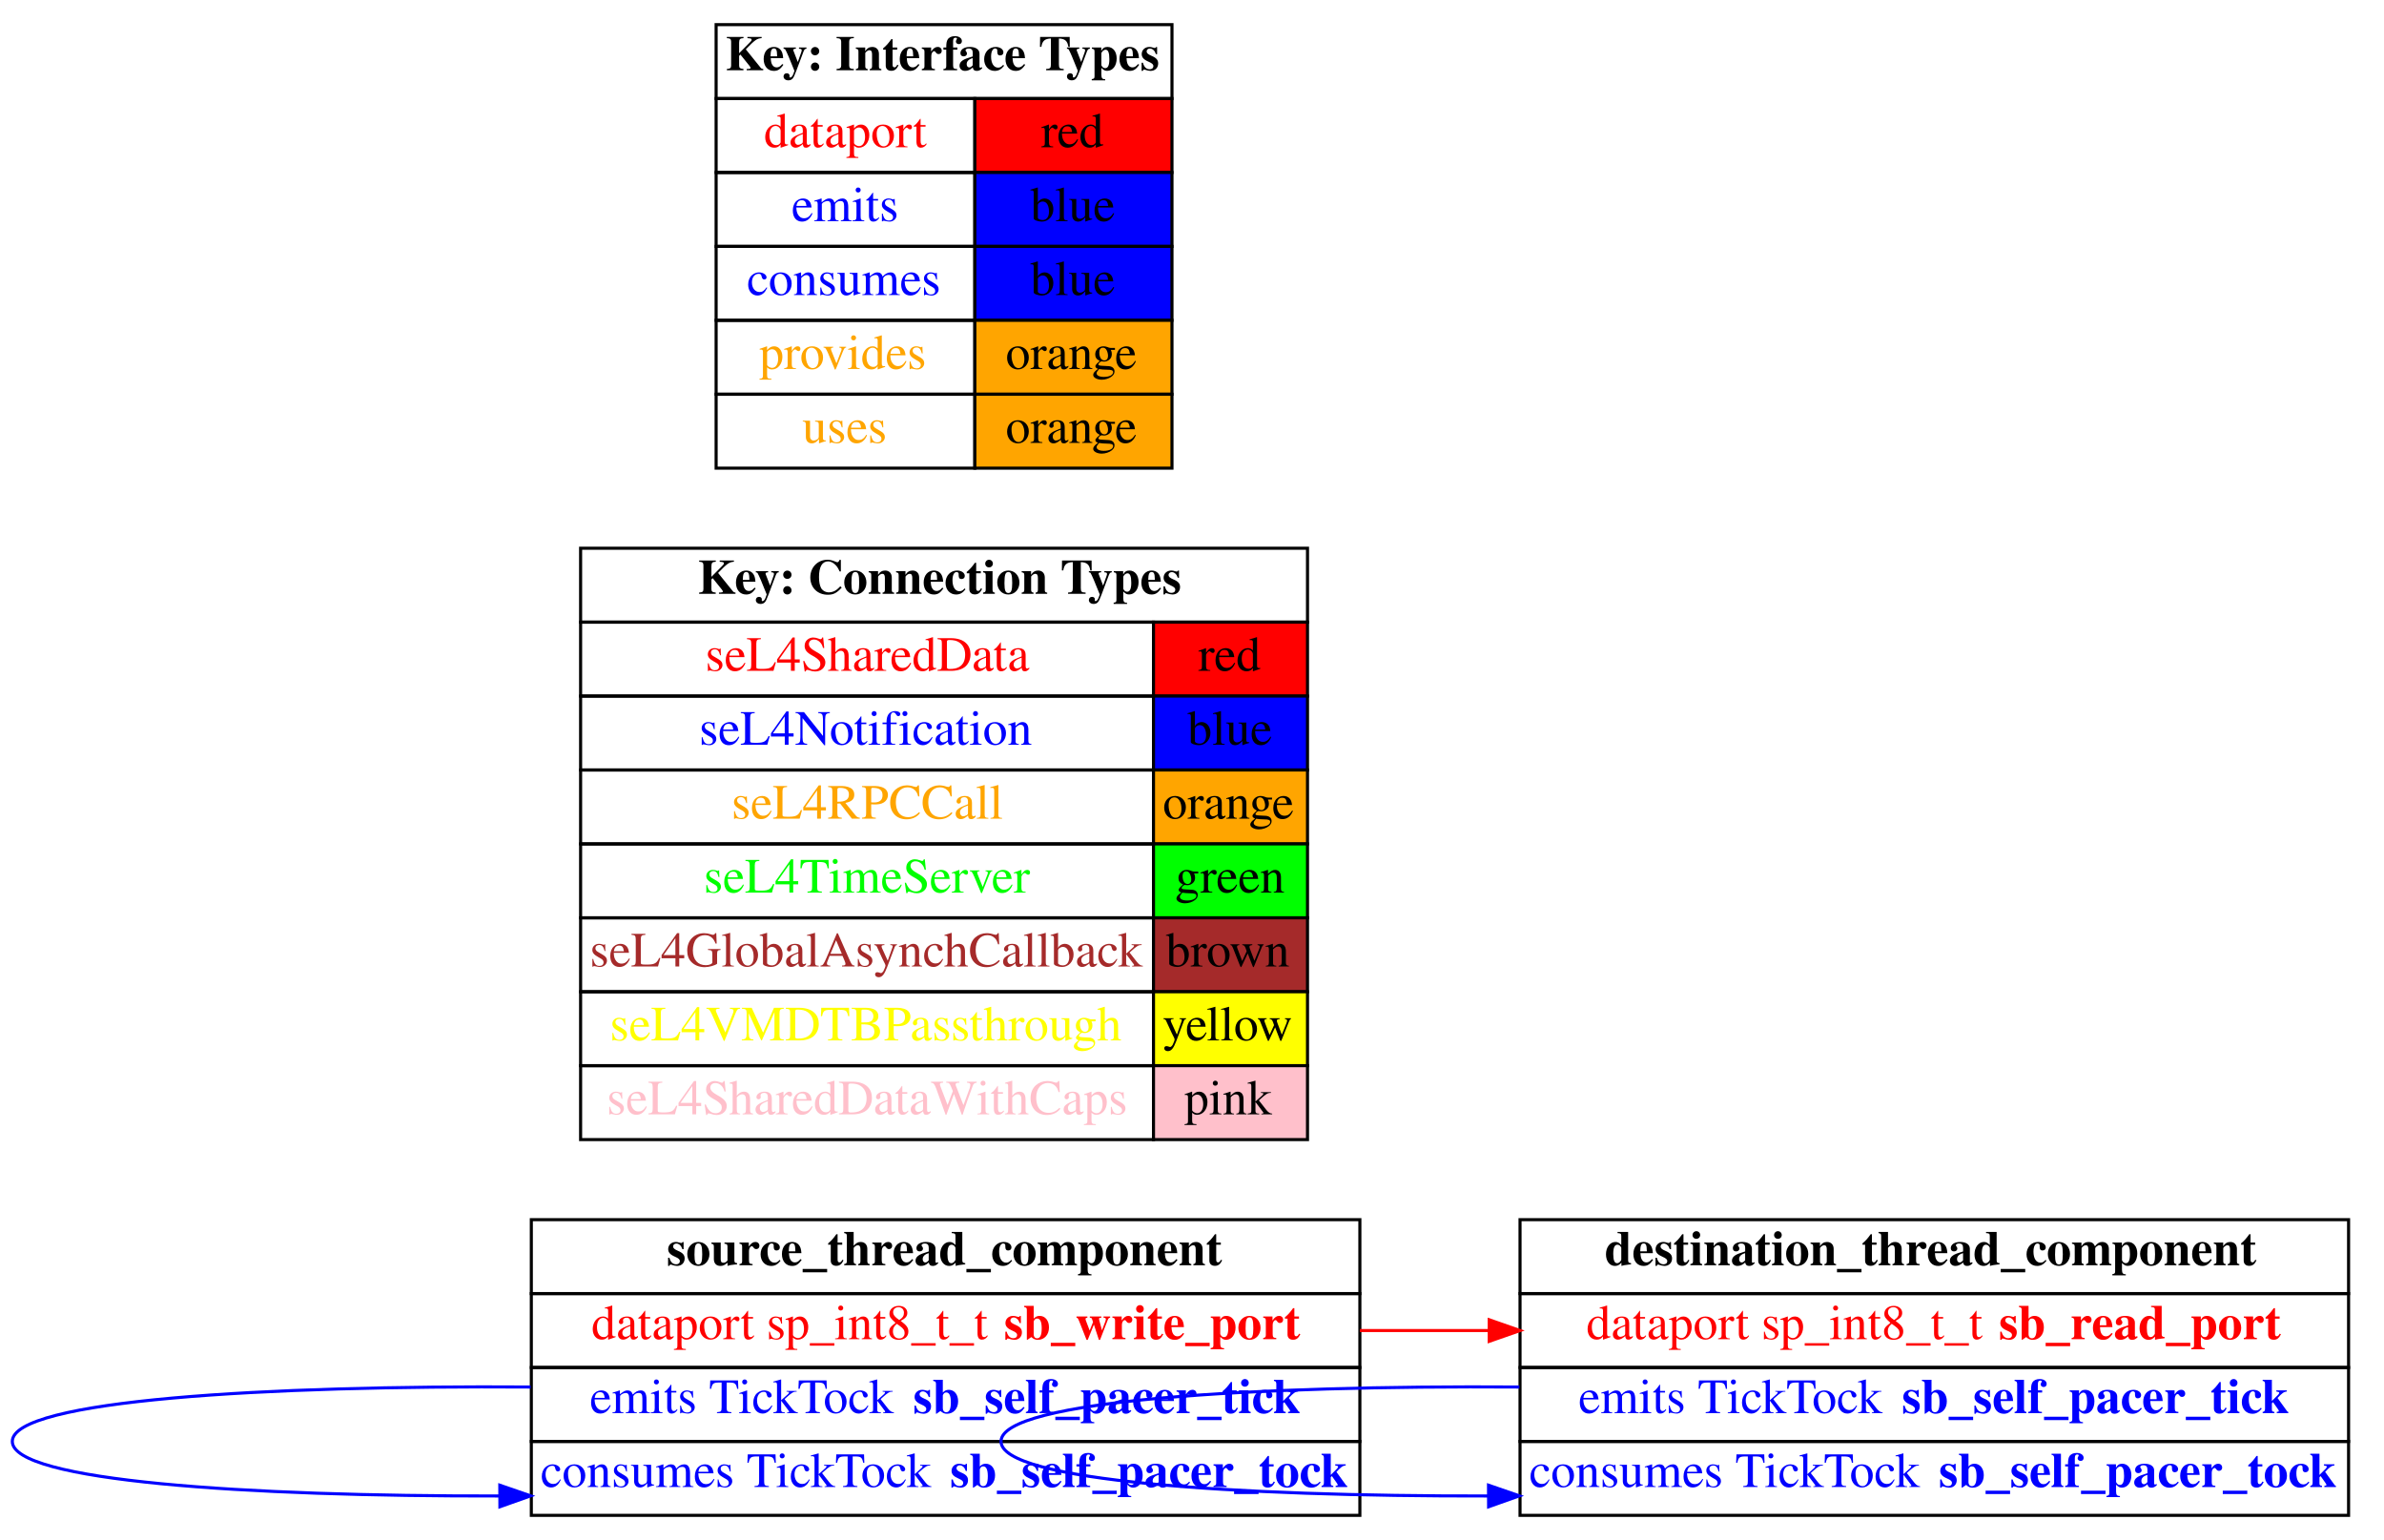
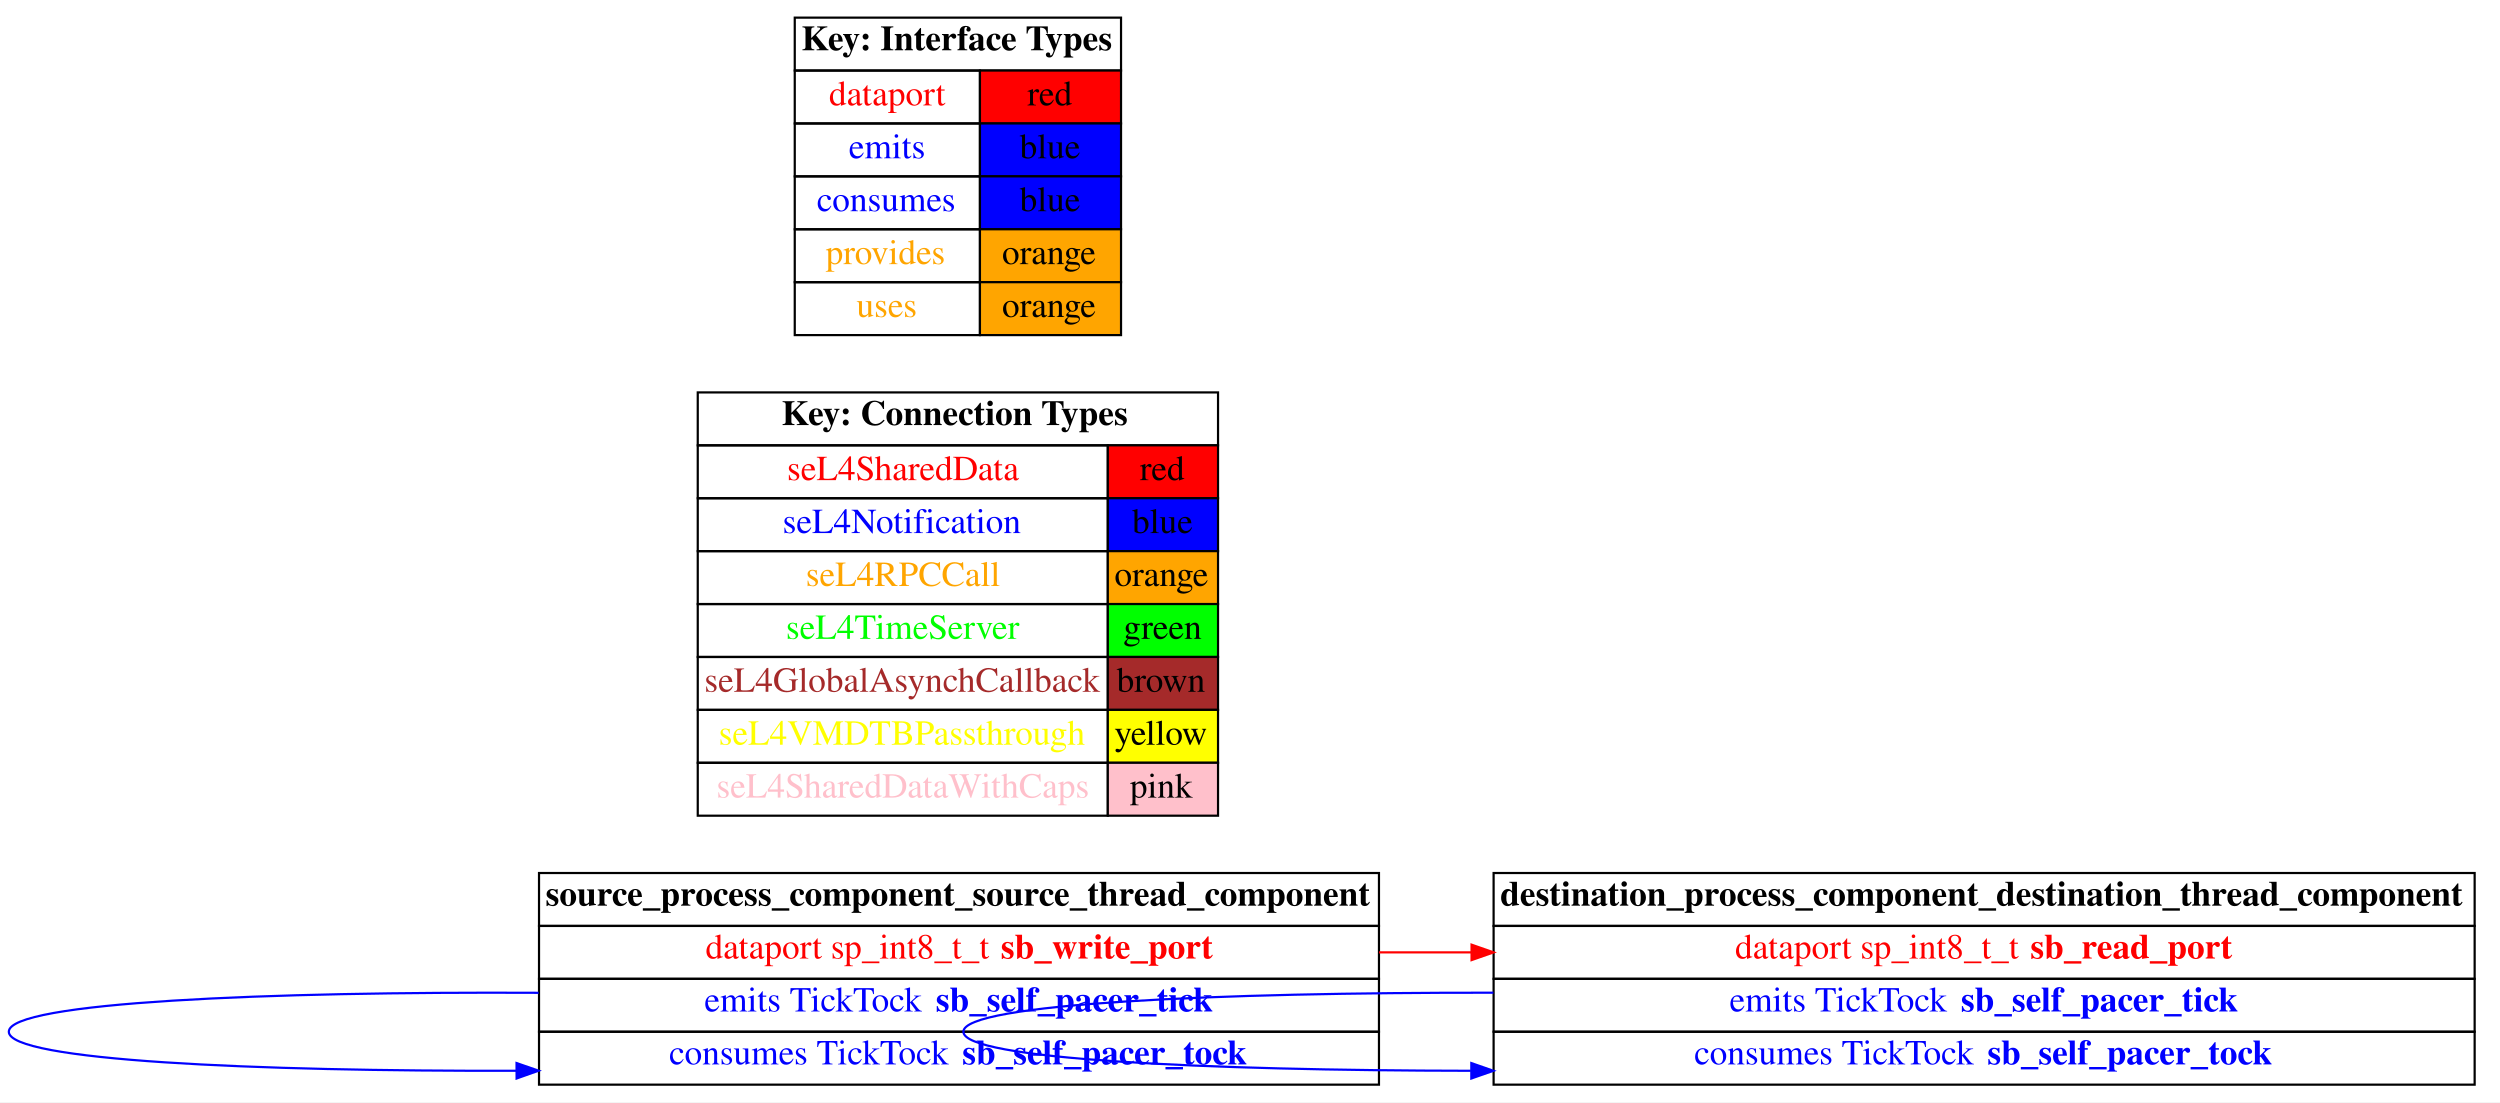
- <svg xmlns="http://www.w3.org/2000/svg" width="774pt" height="500pt" viewBox="0.00 0.00 774.00 500.00">
+ <svg xmlns="http://www.w3.org/2000/svg" width="1134pt" height="500pt" viewBox="0.00 0.00 1134.00 500.00">
  <g id="graph0" class="graph" transform="scale(1 1) rotate(0) translate(4 496)">
-     <polygon fill="#ffffff" stroke="transparent" points="-4,4 -4,-496 770,-496 770,4 -4,4" />
+     <polygon fill="#ffffff" stroke="transparent" points="-4,4 -4,-496 1130,-496 1130,4 -4,4" />
    <g id="node1" class="node">
-       <polygon fill="none" stroke="#000000" points="168.5,-76 168.5,-100 437.5,-100 437.5,-76 168.5,-76" />
-       <text text-anchor="start" x="212.5" y="-85.2" font-family="Times,serif" font-weight="bold" font-size="16.00" fill="#000000">source_thread_component</text>
-       <polygon fill="none" stroke="#000000" points="168.5,-52 168.5,-76 437.5,-76 437.5,-52 168.5,-52" />
-       <text text-anchor="start" x="188" y="-61.2" font-family="Times,serif" font-size="16.00" fill="#ff0000">dataport sp_int8_t_t </text>
-       <text text-anchor="start" x="322" y="-61.2" font-family="Times,serif" font-weight="bold" font-size="16.00" fill="#ff0000">sb_write_port</text>
-       <polygon fill="none" stroke="#000000" points="168.5,-28 168.5,-52 437.5,-52 437.5,-28 168.5,-28" />
-       <text text-anchor="start" x="187.5" y="-37.2" font-family="Times,serif" font-size="16.00" fill="#0000ff">emits TickTock </text>
-       <text text-anchor="start" x="292.5" y="-37.2" font-family="Times,serif" font-weight="bold" font-size="16.00" fill="#0000ff">sb_self_pacer_tick</text>
-       <polygon fill="none" stroke="#000000" points="168.5,-4 168.5,-28 437.5,-28 437.5,-4 168.5,-4" />
-       <text text-anchor="start" x="171.5" y="-13.2" font-family="Times,serif" font-size="16.00" fill="#0000ff">consumes TickTock </text>
-       <text text-anchor="start" x="304.5" y="-13.2" font-family="Times,serif" font-weight="bold" font-size="16.00" fill="#0000ff">sb_self_pacer_tock</text>
+       <polygon fill="none" stroke="#000000" points="240.5,-76 240.5,-100 621.5,-100 621.5,-76 240.5,-76" />
+       <text text-anchor="start" x="243.5" y="-85.2" font-family="Times,serif" font-weight="bold" font-size="16.00" fill="#000000">source_process_component_source_thread_component</text>
+       <polygon fill="none" stroke="#000000" points="240.5,-52 240.5,-76 621.5,-76 621.5,-52 240.5,-52" />
+       <text text-anchor="start" x="316" y="-61.2" font-family="Times,serif" font-size="16.00" fill="#ff0000">dataport sp_int8_t_t </text>
+       <text text-anchor="start" x="450" y="-61.2" font-family="Times,serif" font-weight="bold" font-size="16.00" fill="#ff0000">sb_write_port</text>
+       <polygon fill="none" stroke="#000000" points="240.5,-28 240.5,-52 621.5,-52 621.5,-28 240.5,-28" />
+       <text text-anchor="start" x="315.5" y="-37.2" font-family="Times,serif" font-size="16.00" fill="#0000ff">emits TickTock </text>
+       <text text-anchor="start" x="420.5" y="-37.2" font-family="Times,serif" font-weight="bold" font-size="16.00" fill="#0000ff">sb_self_pacer_tick</text>
+       <polygon fill="none" stroke="#000000" points="240.5,-4 240.5,-28 621.5,-28 621.5,-4 240.5,-4" />
+       <text text-anchor="start" x="299.5" y="-13.2" font-family="Times,serif" font-size="16.00" fill="#0000ff">consumes TickTock </text>
+       <text text-anchor="start" x="432.5" y="-13.2" font-family="Times,serif" font-weight="bold" font-size="16.00" fill="#0000ff">sb_self_pacer_tock</text>
    </g>
    <g id="conn2" class="edge">
-       <path fill="none" stroke="#0000ff" d="M168.283,-45.667C82.415,-46.243 0,-41.392 0,-28 0,-15.132 76.103,-10.149 158.241,-10.29" />
-       <polygon fill="#0000ff" stroke="#0000ff" points="158.268,-13.79 168.283,-10.333 158.298,-6.79 158.268,-13.79" />
+       <path fill="none" stroke="#0000ff" d="M240.315,-45.662C117.835,-46.273 0,-41.433 0,-28 0,-14.935 111.479,-9.998 230.281,-10.3" />
+       <polygon fill="#0000ff" stroke="#0000ff" points="230.302,-13.8 240.315,-10.338 230.328,-6.8 230.302,-13.8" />
    </g>
    <g id="node2" class="node">
-       <polygon fill="none" stroke="#000000" points="489.5,-76 489.5,-100 758.5,-100 758.5,-76 489.5,-76" />
-       <text text-anchor="start" x="517" y="-85.2" font-family="Times,serif" font-weight="bold" font-size="16.00" fill="#000000">destination_thread_component</text>
-       <polygon fill="none" stroke="#000000" points="489.5,-52 489.5,-76 758.5,-76 758.5,-52 489.5,-52" />
-       <text text-anchor="start" x="511" y="-61.2" font-family="Times,serif" font-size="16.00" fill="#ff0000">dataport sp_int8_t_t </text>
-       <text text-anchor="start" x="645" y="-61.2" font-family="Times,serif" font-weight="bold" font-size="16.00" fill="#ff0000">sb_read_port</text>
-       <polygon fill="none" stroke="#000000" points="489.5,-28 489.5,-52 758.5,-52 758.5,-28 489.5,-28" />
-       <text text-anchor="start" x="508.5" y="-37.2" font-family="Times,serif" font-size="16.00" fill="#0000ff">emits TickTock </text>
-       <text text-anchor="start" x="613.5" y="-37.2" font-family="Times,serif" font-weight="bold" font-size="16.00" fill="#0000ff">sb_self_pacer_tick</text>
-       <polygon fill="none" stroke="#000000" points="489.5,-4 489.5,-28 758.5,-28 758.5,-4 489.5,-4" />
-       <text text-anchor="start" x="492.5" y="-13.2" font-family="Times,serif" font-size="16.00" fill="#0000ff">consumes TickTock </text>
-       <text text-anchor="start" x="625.5" y="-13.2" font-family="Times,serif" font-weight="bold" font-size="16.00" fill="#0000ff">sb_self_pacer_tock</text>
+       <polygon fill="none" stroke="#000000" points="673.5,-76 673.5,-100 1118.5,-100 1118.5,-76 673.5,-76" />
+       <text text-anchor="start" x="676.5" y="-85.2" font-family="Times,serif" font-weight="bold" font-size="16.00" fill="#000000">destination_process_component_destination_thread_component</text>
+       <polygon fill="none" stroke="#000000" points="673.5,-52 673.5,-76 1118.5,-76 1118.5,-52 673.5,-52" />
+       <text text-anchor="start" x="783" y="-61.2" font-family="Times,serif" font-size="16.00" fill="#ff0000">dataport sp_int8_t_t </text>
+       <text text-anchor="start" x="917" y="-61.2" font-family="Times,serif" font-weight="bold" font-size="16.00" fill="#ff0000">sb_read_port</text>
+       <polygon fill="none" stroke="#000000" points="673.5,-28 673.5,-52 1118.5,-52 1118.5,-28 673.5,-28" />
+       <text text-anchor="start" x="780.5" y="-37.2" font-family="Times,serif" font-size="16.00" fill="#0000ff">emits TickTock </text>
+       <text text-anchor="start" x="885.5" y="-37.2" font-family="Times,serif" font-weight="bold" font-size="16.00" fill="#0000ff">sb_self_pacer_tick</text>
+       <polygon fill="none" stroke="#000000" points="673.5,-4 673.5,-28 1118.5,-28 1118.5,-4 673.5,-4" />
+       <text text-anchor="start" x="764.5" y="-13.2" font-family="Times,serif" font-size="16.00" fill="#0000ff">consumes TickTock </text>
+       <text text-anchor="start" x="897.5" y="-13.2" font-family="Times,serif" font-weight="bold" font-size="16.00" fill="#0000ff">sb_self_pacer_tock</text>
    </g>
    <g id="conn1" class="edge">
-       <path fill="none" stroke="#ff0000" d="M437.5,-64C456.819,-64 464.026,-64 479.372,-64" />
-       <polygon fill="#ff0000" stroke="#ff0000" points="479.5,-67.5 489.5,-64 479.5,-60.5 479.5,-67.5" />
+       <path fill="none" stroke="#ff0000" d="M621.5,-64C640.819,-64 648.027,-64 663.372,-64" />
+       <polygon fill="#ff0000" stroke="#ff0000" points="663.5,-67.5 673.5,-64 663.5,-60.5 663.5,-67.5" />
    </g>
    <g id="conn3" class="edge">
-       <path fill="none" stroke="#0000ff" d="M489.283,-45.667C403.416,-46.243 321,-41.392 321,-28 321,-15.132 397.103,-10.149 479.241,-10.29" />
-       <polygon fill="#0000ff" stroke="#0000ff" points="479.268,-13.79 489.283,-10.333 479.298,-6.79 479.268,-13.79" />
+       <path fill="none" stroke="#0000ff" d="M673.391,-45.711C548.42,-45.82 433,-40.828 433,-28 433,-15.523 542.194,-10.459 663.164,-10.291" />
+       <polygon fill="#0000ff" stroke="#0000ff" points="663.393,-13.792 673.391,-10.289 663.391,-6.792 663.393,-13.792" />
    </g>
    <g id="node3" class="node">
-       <polygon fill="none" stroke="#000000" points="184.5,-294 184.5,-318 420.5,-318 420.5,-294 184.5,-294" />
-       <text text-anchor="start" x="222.5" y="-303.2" font-family="Times,serif" font-weight="bold" font-size="16.00" fill="#000000">Key: Connection Types</text>
-       <polygon fill="none" stroke="#000000" points="184.5,-270 184.5,-294 370.5,-294 370.5,-270 184.5,-270" />
-       <text text-anchor="start" x="225" y="-278.2" font-family="Times,serif" font-size="16.00" fill="#ff0000">seL4SharedData</text>
-       <polygon fill="#ff0000" stroke="transparent" points="370.5,-270 370.5,-294 420.5,-294 420.5,-270 370.5,-270" />
-       <polygon fill="none" stroke="#000000" points="370.5,-270 370.5,-294 420.5,-294 420.5,-270 370.5,-270" />
-       <text text-anchor="start" x="385" y="-278.2" font-family="Times,serif" font-size="16.00" fill="#000000">red</text>
-       <polygon fill="none" stroke="#000000" points="184.5,-246 184.5,-270 370.5,-270 370.5,-246 184.5,-246" />
-       <text text-anchor="start" x="223" y="-254.2" font-family="Times,serif" font-size="16.00" fill="#0000ff">seL4Notification</text>
-       <polygon fill="#0000ff" stroke="transparent" points="370.5,-246 370.5,-270 420.5,-270 420.5,-246 370.5,-246" />
-       <polygon fill="none" stroke="#000000" points="370.5,-246 370.5,-270 420.5,-270 420.5,-246 370.5,-246" />
-       <text text-anchor="start" x="381.5" y="-254.2" font-family="Times,serif" font-size="16.00" fill="#000000">blue</text>
-       <polygon fill="none" stroke="#000000" points="184.5,-222 184.5,-246 370.5,-246 370.5,-222 184.5,-222" />
-       <text text-anchor="start" x="233.5" y="-230.2" font-family="Times,serif" font-size="16.00" fill="#ffa500">seL4RPCCall</text>
-       <polygon fill="#ffa500" stroke="transparent" points="370.5,-222 370.5,-246 420.5,-246 420.5,-222 370.5,-222" />
-       <polygon fill="none" stroke="#000000" points="370.5,-222 370.5,-246 420.5,-246 420.5,-222 370.5,-222" />
-       <text text-anchor="start" x="373.5" y="-230.2" font-family="Times,serif" font-size="16.00" fill="#000000">orange</text>
-       <polygon fill="none" stroke="#000000" points="184.5,-198 184.5,-222 370.5,-222 370.5,-198 184.5,-198" />
-       <text text-anchor="start" x="224.5" y="-206.2" font-family="Times,serif" font-size="16.00" fill="#00ff00">seL4TimeServer</text>
-       <polygon fill="#00ff00" stroke="transparent" points="370.5,-198 370.5,-222 420.5,-222 420.5,-198 370.5,-198" />
-       <polygon fill="none" stroke="#000000" points="370.5,-198 370.5,-222 420.5,-222 420.5,-198 370.5,-198" />
-       <text text-anchor="start" x="377.5" y="-206.2" font-family="Times,serif" font-size="16.00" fill="#000000">green</text>
-       <polygon fill="none" stroke="#000000" points="184.5,-174 184.5,-198 370.5,-198 370.5,-174 184.5,-174" />
-       <text text-anchor="start" x="187.5" y="-182.2" font-family="Times,serif" font-size="16.00" fill="#a52a2a">seL4GlobalAsynchCallback</text>
-       <polygon fill="#a52a2a" stroke="transparent" points="370.5,-174 370.5,-198 420.5,-198 420.5,-174 370.5,-174" />
-       <polygon fill="none" stroke="#000000" points="370.5,-174 370.5,-198 420.5,-198 420.5,-174 370.5,-174" />
-       <text text-anchor="start" x="374.5" y="-182.2" font-family="Times,serif" font-size="16.00" fill="#000000">brown</text>
-       <polygon fill="none" stroke="#000000" points="184.5,-150 184.5,-174 370.5,-174 370.5,-150 184.5,-150" />
-       <text text-anchor="start" x="194" y="-158.2" font-family="Times,serif" font-size="16.00" fill="#ffff00">seL4VMDTBPassthrough</text>
-       <polygon fill="#ffff00" stroke="transparent" points="370.5,-150 370.5,-174 420.5,-174 420.5,-150 370.5,-150" />
-       <polygon fill="none" stroke="#000000" points="370.5,-150 370.5,-174 420.5,-174 420.5,-150 370.5,-150" />
-       <text text-anchor="start" x="373.5" y="-158.2" font-family="Times,serif" font-size="16.00" fill="#000000">yellow</text>
-       <polygon fill="none" stroke="#000000" points="184.5,-126 184.5,-150 370.5,-150 370.5,-126 184.5,-126" />
-       <text text-anchor="start" x="193" y="-134.2" font-family="Times,serif" font-size="16.00" fill="#ffc0cb">seL4SharedDataWithCaps</text>
-       <polygon fill="#ffc0cb" stroke="transparent" points="370.5,-126 370.5,-150 420.5,-150 420.5,-126 370.5,-126" />
-       <polygon fill="none" stroke="#000000" points="370.5,-126 370.5,-150 420.5,-150 420.5,-126 370.5,-126" />
-       <text text-anchor="start" x="380.5" y="-134.2" font-family="Times,serif" font-size="16.00" fill="#000000">pink</text>
+       <polygon fill="none" stroke="#000000" points="312.5,-294 312.5,-318 548.5,-318 548.5,-294 312.5,-294" />
+       <text text-anchor="start" x="350.5" y="-303.2" font-family="Times,serif" font-weight="bold" font-size="16.00" fill="#000000">Key: Connection Types</text>
+       <polygon fill="none" stroke="#000000" points="312.5,-270 312.5,-294 498.5,-294 498.5,-270 312.5,-270" />
+       <text text-anchor="start" x="353" y="-278.2" font-family="Times,serif" font-size="16.00" fill="#ff0000">seL4SharedData</text>
+       <polygon fill="#ff0000" stroke="transparent" points="498.5,-270 498.5,-294 548.5,-294 548.5,-270 498.5,-270" />
+       <polygon fill="none" stroke="#000000" points="498.5,-270 498.5,-294 548.5,-294 548.5,-270 498.5,-270" />
+       <text text-anchor="start" x="513" y="-278.2" font-family="Times,serif" font-size="16.00" fill="#000000">red</text>
+       <polygon fill="none" stroke="#000000" points="312.5,-246 312.5,-270 498.5,-270 498.5,-246 312.5,-246" />
+       <text text-anchor="start" x="351" y="-254.2" font-family="Times,serif" font-size="16.00" fill="#0000ff">seL4Notification</text>
+       <polygon fill="#0000ff" stroke="transparent" points="498.5,-246 498.5,-270 548.5,-270 548.5,-246 498.5,-246" />
+       <polygon fill="none" stroke="#000000" points="498.5,-246 498.5,-270 548.5,-270 548.5,-246 498.5,-246" />
+       <text text-anchor="start" x="509.5" y="-254.2" font-family="Times,serif" font-size="16.00" fill="#000000">blue</text>
+       <polygon fill="none" stroke="#000000" points="312.5,-222 312.5,-246 498.5,-246 498.5,-222 312.5,-222" />
+       <text text-anchor="start" x="361.5" y="-230.2" font-family="Times,serif" font-size="16.00" fill="#ffa500">seL4RPCCall</text>
+       <polygon fill="#ffa500" stroke="transparent" points="498.5,-222 498.5,-246 548.5,-246 548.5,-222 498.5,-222" />
+       <polygon fill="none" stroke="#000000" points="498.5,-222 498.5,-246 548.5,-246 548.5,-222 498.5,-222" />
+       <text text-anchor="start" x="501.5" y="-230.2" font-family="Times,serif" font-size="16.00" fill="#000000">orange</text>
+       <polygon fill="none" stroke="#000000" points="312.5,-198 312.5,-222 498.5,-222 498.5,-198 312.5,-198" />
+       <text text-anchor="start" x="352.5" y="-206.2" font-family="Times,serif" font-size="16.00" fill="#00ff00">seL4TimeServer</text>
+       <polygon fill="#00ff00" stroke="transparent" points="498.5,-198 498.5,-222 548.5,-222 548.5,-198 498.5,-198" />
+       <polygon fill="none" stroke="#000000" points="498.5,-198 498.5,-222 548.5,-222 548.5,-198 498.5,-198" />
+       <text text-anchor="start" x="505.5" y="-206.2" font-family="Times,serif" font-size="16.00" fill="#000000">green</text>
+       <polygon fill="none" stroke="#000000" points="312.5,-174 312.5,-198 498.5,-198 498.5,-174 312.5,-174" />
+       <text text-anchor="start" x="315.5" y="-182.2" font-family="Times,serif" font-size="16.00" fill="#a52a2a">seL4GlobalAsynchCallback</text>
+       <polygon fill="#a52a2a" stroke="transparent" points="498.5,-174 498.5,-198 548.5,-198 548.5,-174 498.5,-174" />
+       <polygon fill="none" stroke="#000000" points="498.5,-174 498.5,-198 548.5,-198 548.5,-174 498.5,-174" />
+       <text text-anchor="start" x="502.5" y="-182.2" font-family="Times,serif" font-size="16.00" fill="#000000">brown</text>
+       <polygon fill="none" stroke="#000000" points="312.5,-150 312.5,-174 498.5,-174 498.5,-150 312.5,-150" />
+       <text text-anchor="start" x="322" y="-158.2" font-family="Times,serif" font-size="16.00" fill="#ffff00">seL4VMDTBPassthrough</text>
+       <polygon fill="#ffff00" stroke="transparent" points="498.5,-150 498.5,-174 548.5,-174 548.5,-150 498.5,-150" />
+       <polygon fill="none" stroke="#000000" points="498.5,-150 498.5,-174 548.5,-174 548.5,-150 498.5,-150" />
+       <text text-anchor="start" x="501.5" y="-158.2" font-family="Times,serif" font-size="16.00" fill="#000000">yellow</text>
+       <polygon fill="none" stroke="#000000" points="312.5,-126 312.5,-150 498.5,-150 498.5,-126 312.5,-126" />
+       <text text-anchor="start" x="321" y="-134.2" font-family="Times,serif" font-size="16.00" fill="#ffc0cb">seL4SharedDataWithCaps</text>
+       <polygon fill="#ffc0cb" stroke="transparent" points="498.5,-126 498.5,-150 548.5,-150 548.5,-126 498.5,-126" />
+       <polygon fill="none" stroke="#000000" points="498.5,-126 498.5,-150 548.5,-150 548.5,-126 498.5,-126" />
+       <text text-anchor="start" x="508.5" y="-134.2" font-family="Times,serif" font-size="16.00" fill="#000000">pink</text>
    </g>
    <g id="node4" class="node">
-       <polygon fill="none" stroke="#000000" points="228.5,-464 228.5,-488 376.5,-488 376.5,-464 228.5,-464" />
-       <text text-anchor="start" x="231.5" y="-473.2" font-family="Times,serif" font-weight="bold" font-size="16.00" fill="#000000">Key: Interface Types</text>
-       <polygon fill="none" stroke="#000000" points="228.5,-440 228.5,-464 312.5,-464 312.5,-440 228.5,-440" />
-       <text text-anchor="start" x="244" y="-448.2" font-family="Times,serif" font-size="16.00" fill="#ff0000">dataport</text>
-       <polygon fill="#ff0000" stroke="transparent" points="312.5,-440 312.5,-464 376.5,-464 376.5,-440 312.5,-440" />
-       <polygon fill="none" stroke="#000000" points="312.5,-440 312.5,-464 376.5,-464 376.5,-440 312.5,-440" />
-       <text text-anchor="start" x="334" y="-448.2" font-family="Times,serif" font-size="16.00" fill="#000000">red</text>
-       <polygon fill="none" stroke="#000000" points="228.5,-416 228.5,-440 312.5,-440 312.5,-416 228.5,-416" />
-       <text text-anchor="start" x="253" y="-424.2" font-family="Times,serif" font-size="16.00" fill="#0000ff">emits</text>
-       <polygon fill="#0000ff" stroke="transparent" points="312.5,-416 312.5,-440 376.5,-440 376.5,-416 312.5,-416" />
-       <polygon fill="none" stroke="#000000" points="312.5,-416 312.5,-440 376.5,-440 376.5,-416 312.5,-416" />
-       <text text-anchor="start" x="330.5" y="-424.2" font-family="Times,serif" font-size="16.00" fill="#000000">blue</text>
-       <polygon fill="none" stroke="#000000" points="228.5,-392 228.5,-416 312.5,-416 312.5,-392 228.5,-392" />
-       <text text-anchor="start" x="238.5" y="-400.2" font-family="Times,serif" font-size="16.00" fill="#0000ff">consumes</text>
-       <polygon fill="#0000ff" stroke="transparent" points="312.5,-392 312.5,-416 376.5,-416 376.5,-392 312.5,-392" />
-       <polygon fill="none" stroke="#000000" points="312.5,-392 312.5,-416 376.5,-416 376.5,-392 312.5,-392" />
-       <text text-anchor="start" x="330.5" y="-400.2" font-family="Times,serif" font-size="16.00" fill="#000000">blue</text>
-       <polygon fill="none" stroke="#000000" points="228.5,-368 228.5,-392 312.5,-392 312.5,-368 228.5,-368" />
-       <text text-anchor="start" x="242.5" y="-376.2" font-family="Times,serif" font-size="16.00" fill="#ffa500">provides</text>
-       <polygon fill="#ffa500" stroke="transparent" points="312.5,-368 312.5,-392 376.5,-392 376.5,-368 312.5,-368" />
-       <polygon fill="none" stroke="#000000" points="312.5,-368 312.5,-392 376.5,-392 376.5,-368 312.5,-368" />
-       <text text-anchor="start" x="322.5" y="-376.2" font-family="Times,serif" font-size="16.00" fill="#000000">orange</text>
-       <polygon fill="none" stroke="#000000" points="228.5,-344 228.5,-368 312.5,-368 312.5,-344 228.5,-344" />
-       <text text-anchor="start" x="256.5" y="-352.2" font-family="Times,serif" font-size="16.00" fill="#ffa500">uses</text>
-       <polygon fill="#ffa500" stroke="transparent" points="312.5,-344 312.5,-368 376.5,-368 376.5,-344 312.5,-344" />
-       <polygon fill="none" stroke="#000000" points="312.5,-344 312.5,-368 376.5,-368 376.5,-344 312.5,-344" />
-       <text text-anchor="start" x="322.5" y="-352.2" font-family="Times,serif" font-size="16.00" fill="#000000">orange</text>
+       <polygon fill="none" stroke="#000000" points="356.5,-464 356.5,-488 504.5,-488 504.5,-464 356.5,-464" />
+       <text text-anchor="start" x="359.5" y="-473.2" font-family="Times,serif" font-weight="bold" font-size="16.00" fill="#000000">Key: Interface Types</text>
+       <polygon fill="none" stroke="#000000" points="356.5,-440 356.5,-464 440.5,-464 440.5,-440 356.5,-440" />
+       <text text-anchor="start" x="372" y="-448.2" font-family="Times,serif" font-size="16.00" fill="#ff0000">dataport</text>
+       <polygon fill="#ff0000" stroke="transparent" points="440.5,-440 440.5,-464 504.5,-464 504.5,-440 440.5,-440" />
+       <polygon fill="none" stroke="#000000" points="440.5,-440 440.5,-464 504.5,-464 504.5,-440 440.5,-440" />
+       <text text-anchor="start" x="462" y="-448.2" font-family="Times,serif" font-size="16.00" fill="#000000">red</text>
+       <polygon fill="none" stroke="#000000" points="356.5,-416 356.5,-440 440.5,-440 440.5,-416 356.5,-416" />
+       <text text-anchor="start" x="381" y="-424.2" font-family="Times,serif" font-size="16.00" fill="#0000ff">emits</text>
+       <polygon fill="#0000ff" stroke="transparent" points="440.5,-416 440.5,-440 504.5,-440 504.5,-416 440.5,-416" />
+       <polygon fill="none" stroke="#000000" points="440.5,-416 440.5,-440 504.5,-440 504.5,-416 440.5,-416" />
+       <text text-anchor="start" x="458.5" y="-424.2" font-family="Times,serif" font-size="16.00" fill="#000000">blue</text>
+       <polygon fill="none" stroke="#000000" points="356.5,-392 356.5,-416 440.5,-416 440.5,-392 356.5,-392" />
+       <text text-anchor="start" x="366.5" y="-400.2" font-family="Times,serif" font-size="16.00" fill="#0000ff">consumes</text>
+       <polygon fill="#0000ff" stroke="transparent" points="440.5,-392 440.5,-416 504.5,-416 504.5,-392 440.5,-392" />
+       <polygon fill="none" stroke="#000000" points="440.5,-392 440.5,-416 504.5,-416 504.5,-392 440.5,-392" />
+       <text text-anchor="start" x="458.5" y="-400.2" font-family="Times,serif" font-size="16.00" fill="#000000">blue</text>
+       <polygon fill="none" stroke="#000000" points="356.5,-368 356.5,-392 440.5,-392 440.5,-368 356.5,-368" />
+       <text text-anchor="start" x="370.5" y="-376.2" font-family="Times,serif" font-size="16.00" fill="#ffa500">provides</text>
+       <polygon fill="#ffa500" stroke="transparent" points="440.5,-368 440.5,-392 504.5,-392 504.5,-368 440.5,-368" />
+       <polygon fill="none" stroke="#000000" points="440.5,-368 440.5,-392 504.5,-392 504.5,-368 440.5,-368" />
+       <text text-anchor="start" x="450.5" y="-376.2" font-family="Times,serif" font-size="16.00" fill="#000000">orange</text>
+       <polygon fill="none" stroke="#000000" points="356.5,-344 356.5,-368 440.5,-368 440.5,-344 356.5,-344" />
+       <text text-anchor="start" x="384.5" y="-352.2" font-family="Times,serif" font-size="16.00" fill="#ffa500">uses</text>
+       <polygon fill="#ffa500" stroke="transparent" points="440.5,-344 440.5,-368 504.5,-368 504.5,-344 440.5,-344" />
+       <polygon fill="none" stroke="#000000" points="440.5,-344 440.5,-368 504.5,-368 504.5,-344 440.5,-344" />
+       <text text-anchor="start" x="450.5" y="-352.2" font-family="Times,serif" font-size="16.00" fill="#000000">orange</text>
    </g>
  </g>
</svg>
